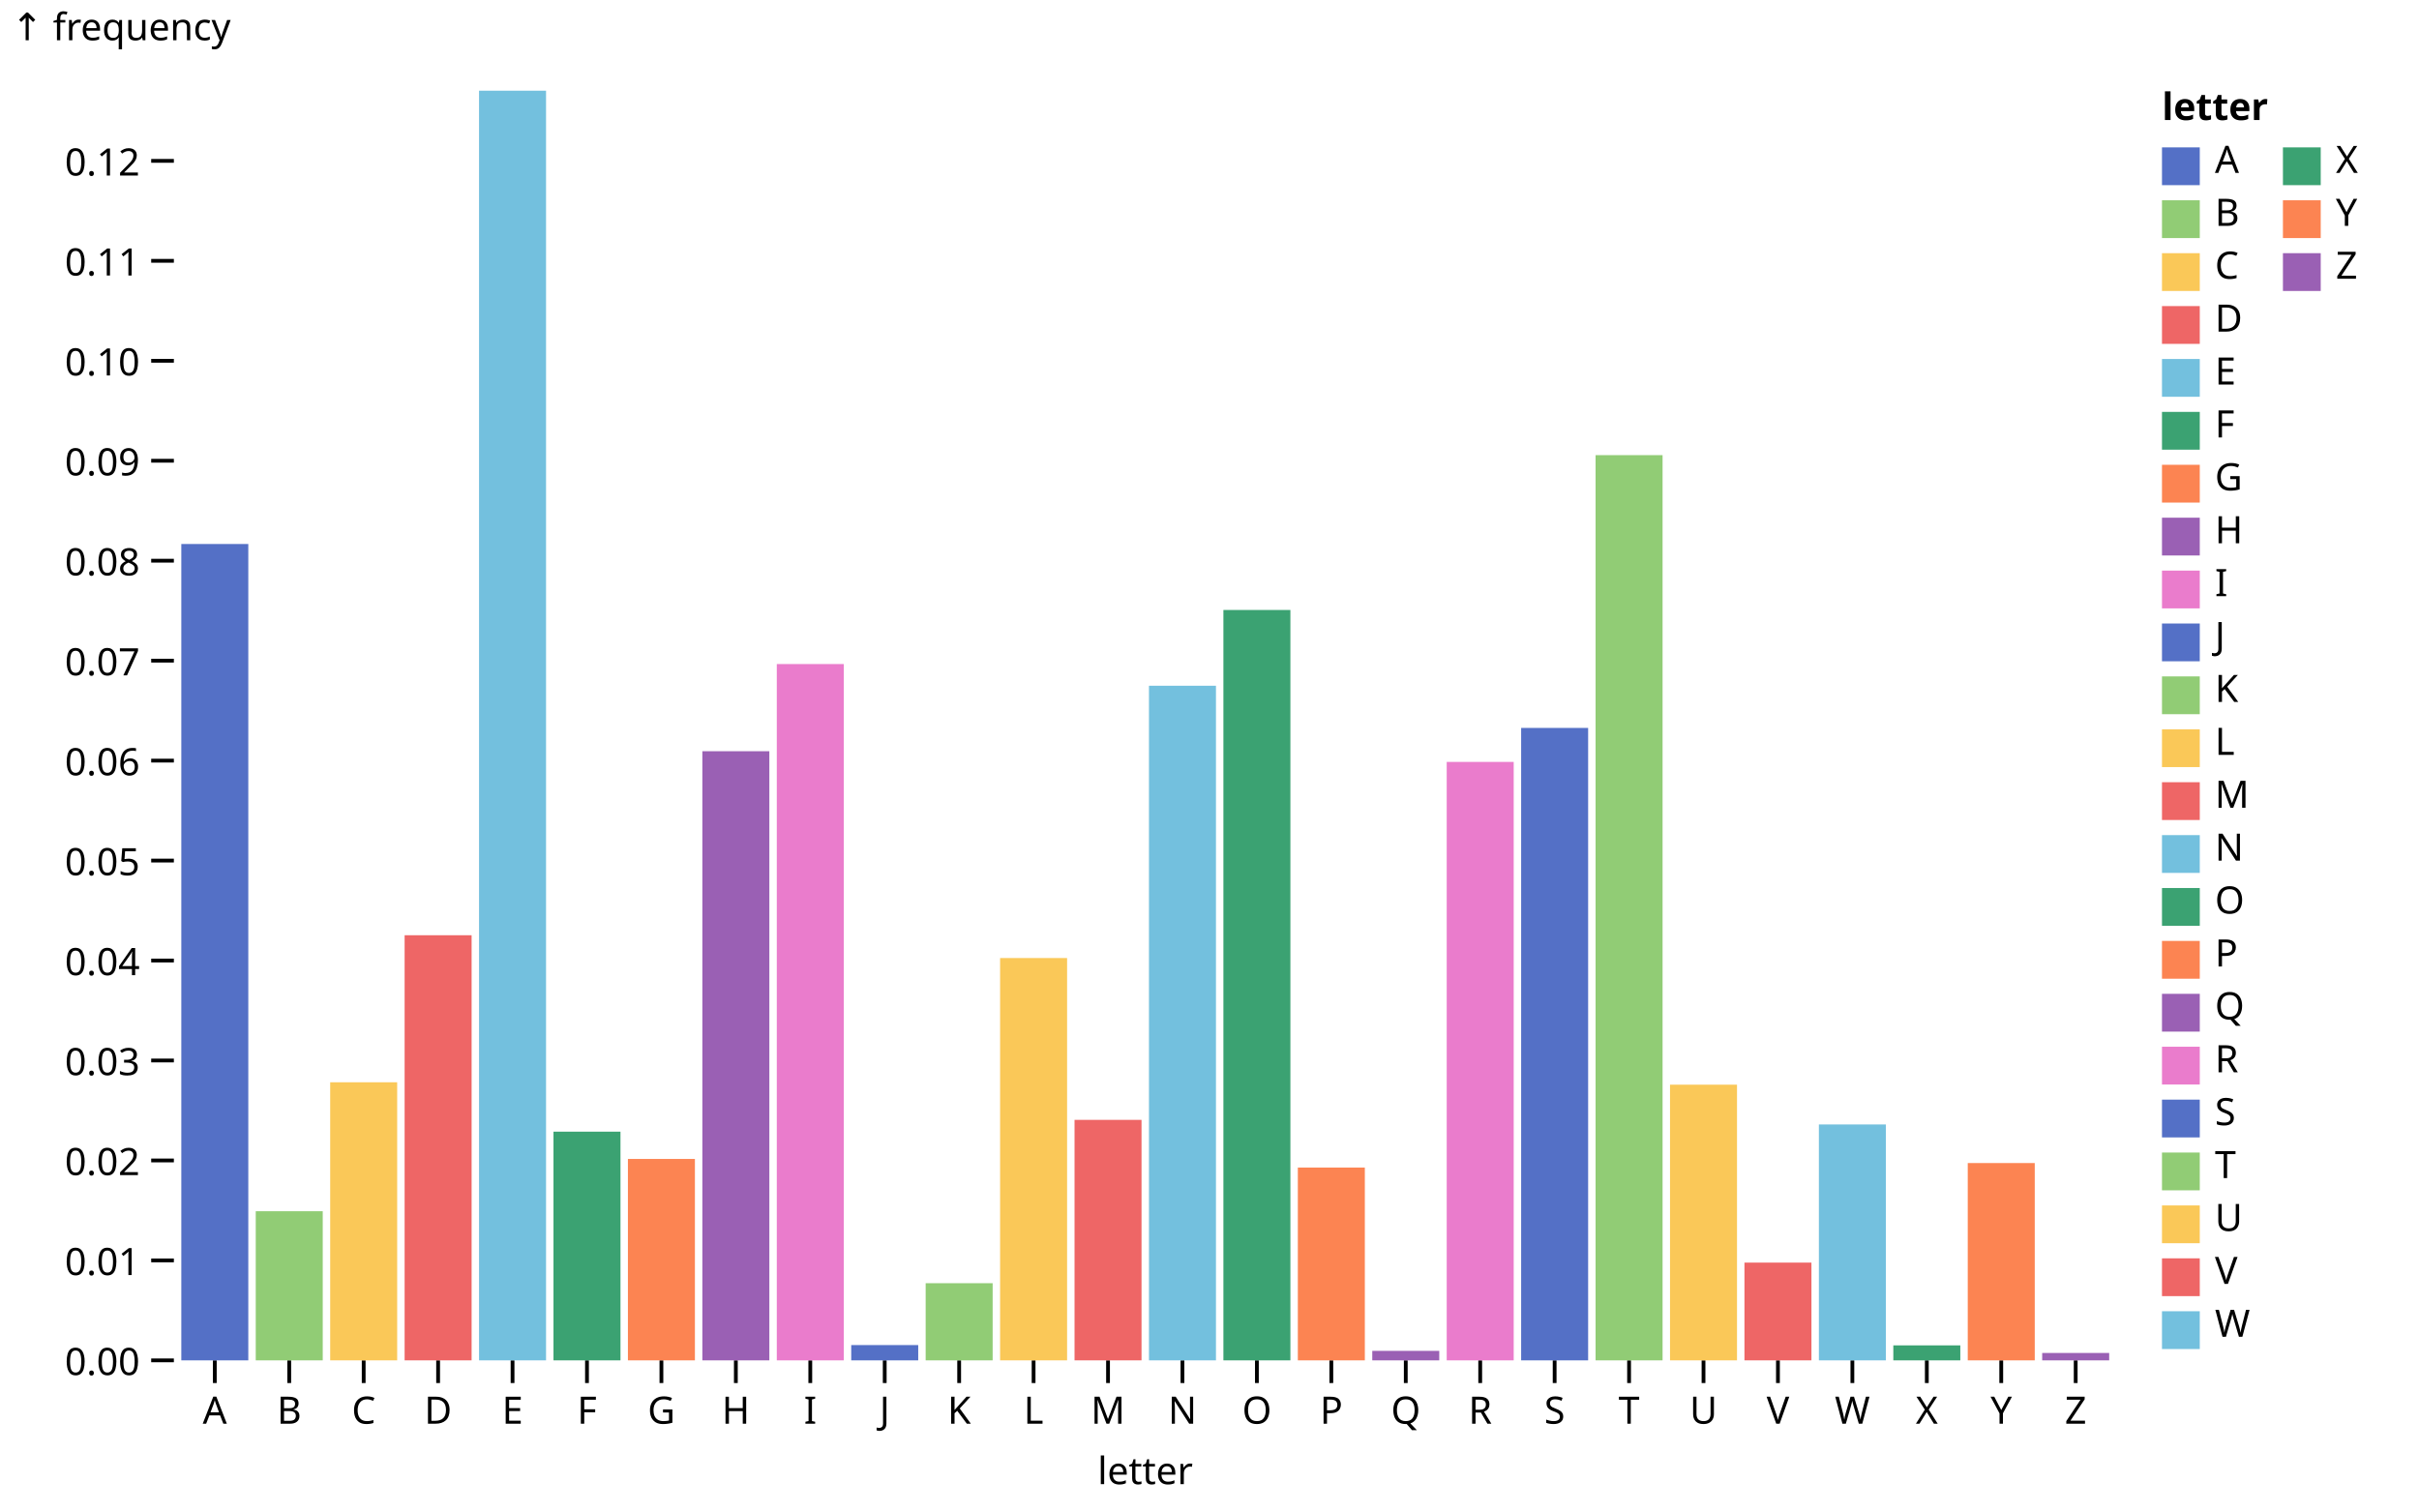
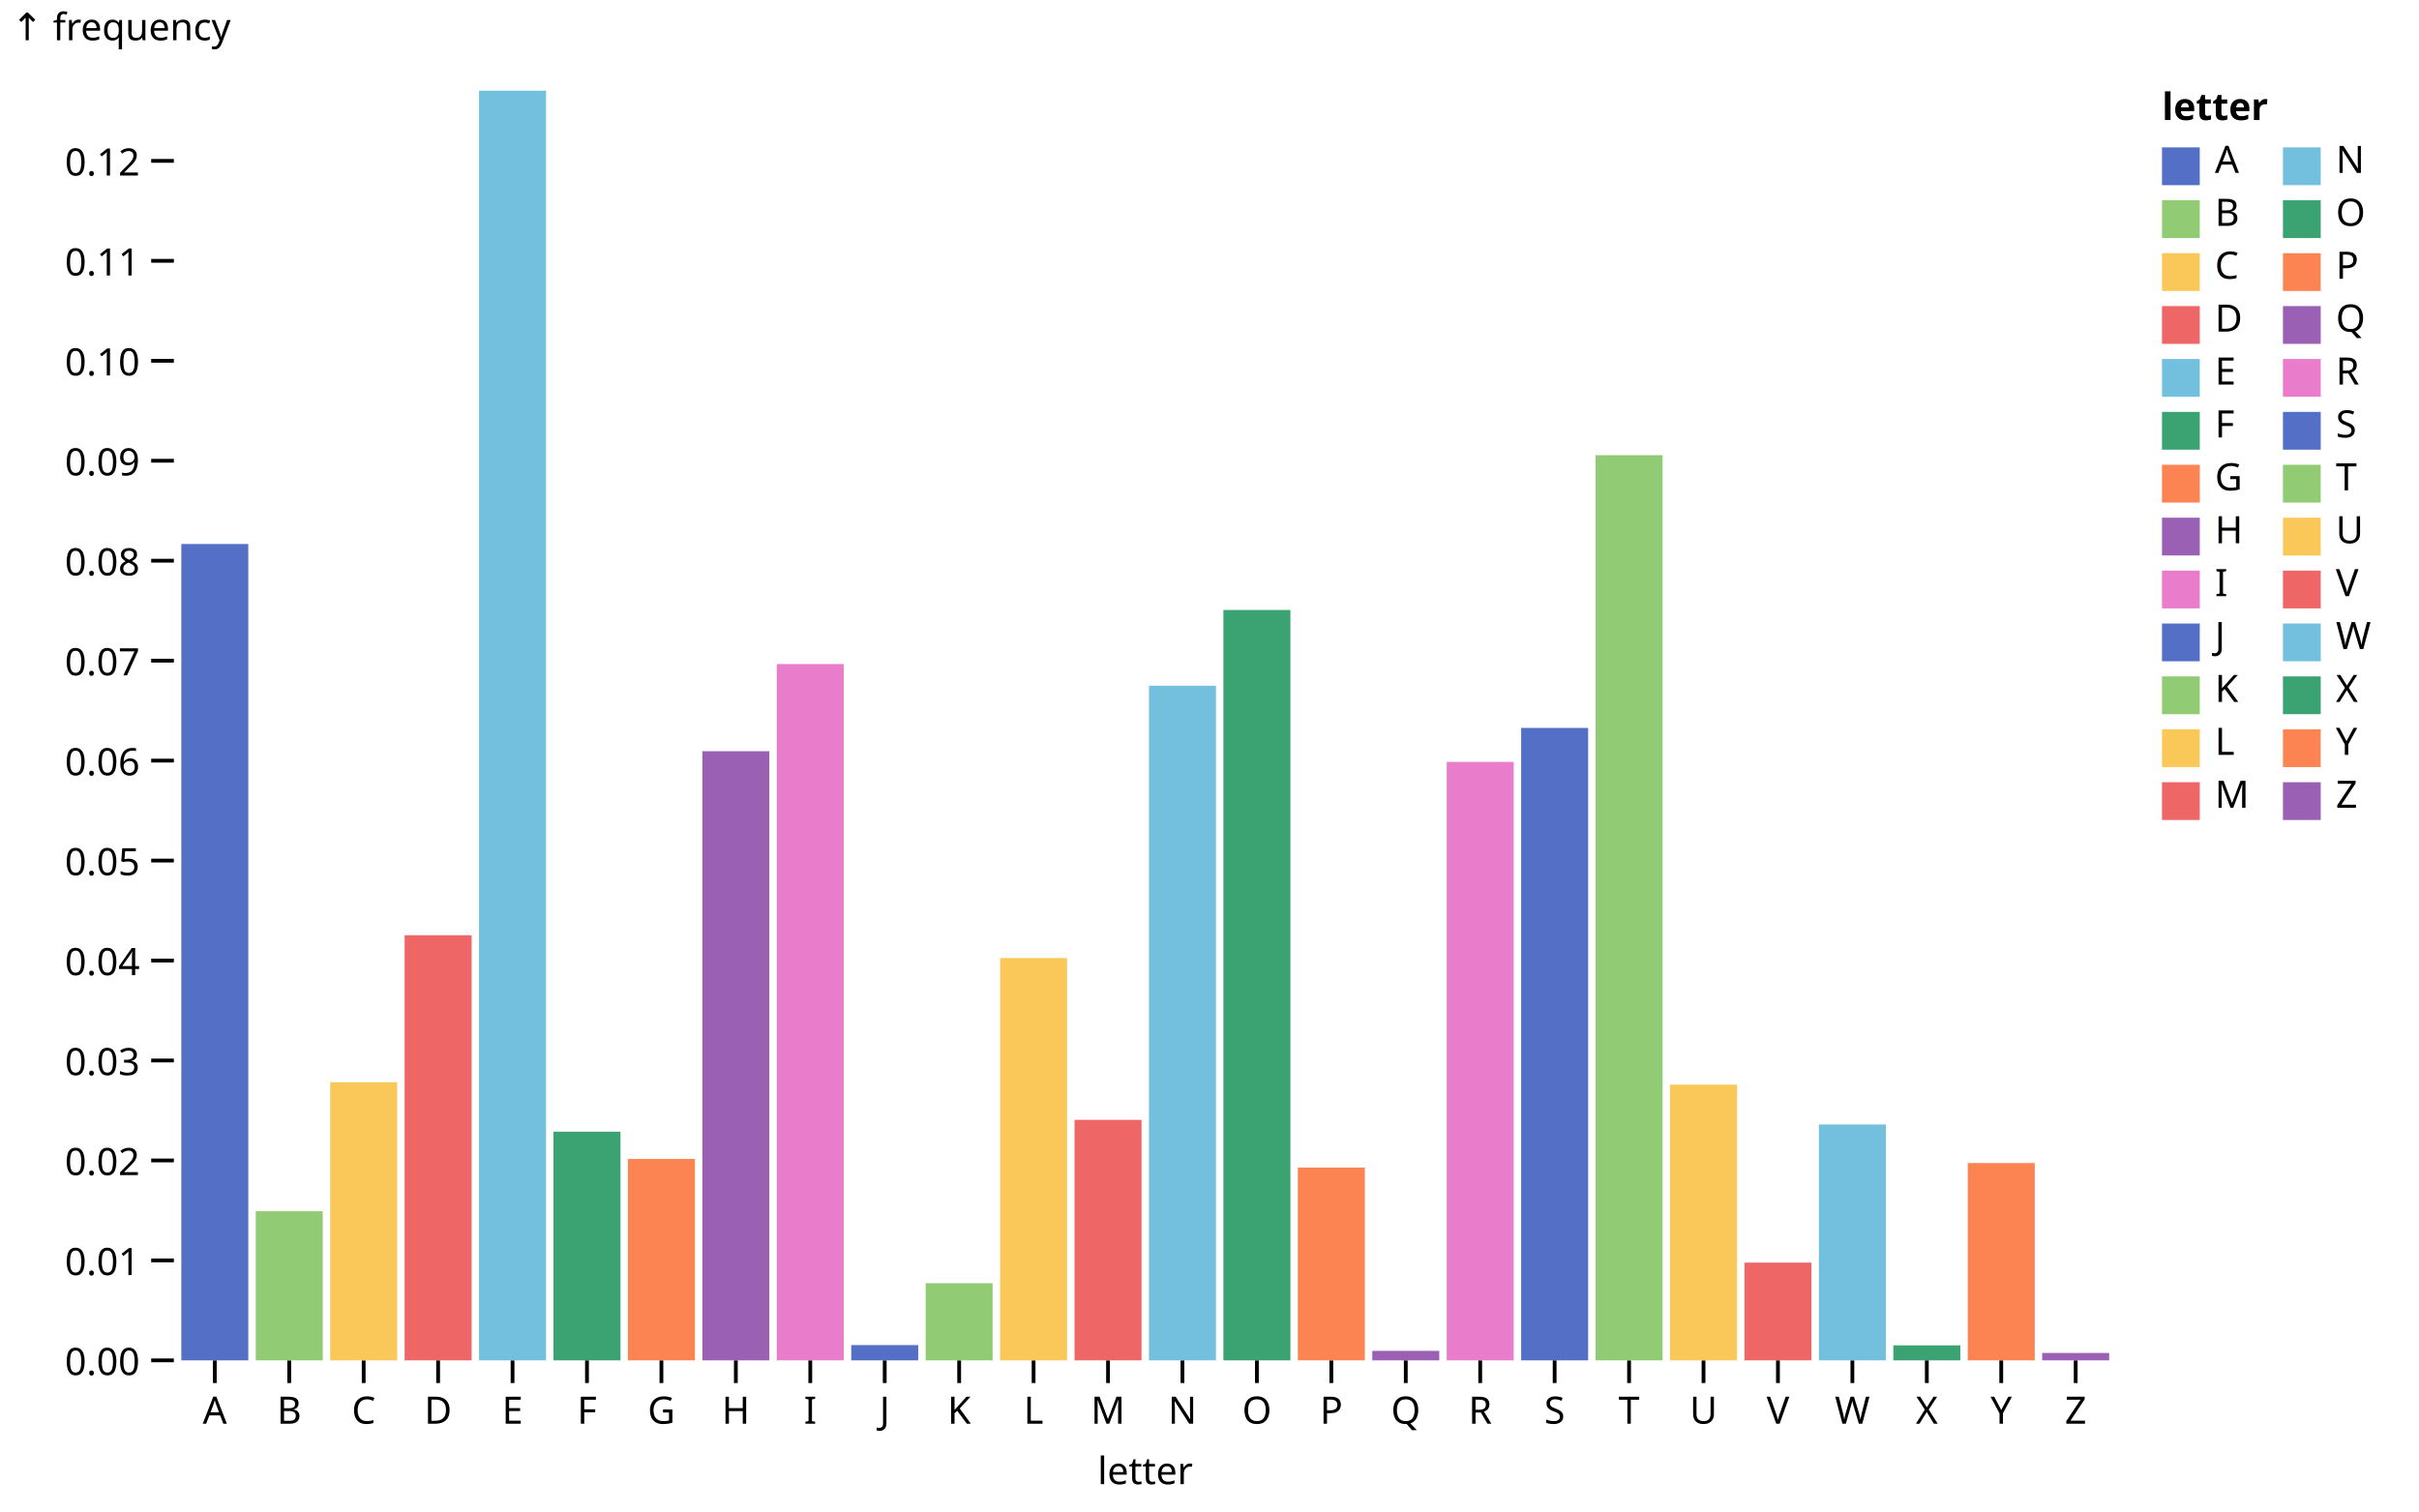
<svg xmlns="http://www.w3.org/2000/svg" width="640" height="400" viewBox="0 0 640 400">
  <line x1="56.831" y1="360" x2="56.831" y2="366" stroke="currentColor" stroke-width="1" />
  <line x1="76.525" y1="360" x2="76.525" y2="366" stroke="currentColor" stroke-width="1" />
  <line x1="96.218" y1="360" x2="96.218" y2="366" stroke="currentColor" stroke-width="1" />
  <line x1="115.912" y1="360" x2="115.912" y2="366" stroke="currentColor" stroke-width="1" />
  <line x1="135.605" y1="360" x2="135.605" y2="366" stroke="currentColor" stroke-width="1" />
  <line x1="155.299" y1="360" x2="155.299" y2="366" stroke="currentColor" stroke-width="1" />
  <line x1="174.992" y1="360" x2="174.992" y2="366" stroke="currentColor" stroke-width="1" />
  <line x1="194.686" y1="360" x2="194.686" y2="366" stroke="currentColor" stroke-width="1" />
  <line x1="214.379" y1="360" x2="214.379" y2="366" stroke="currentColor" stroke-width="1" />
  <line x1="234.073" y1="360" x2="234.073" y2="366" stroke="currentColor" stroke-width="1" />
  <line x1="253.766" y1="360" x2="253.766" y2="366" stroke="currentColor" stroke-width="1" />
  <line x1="273.46" y1="360" x2="273.46" y2="366" stroke="currentColor" stroke-width="1" />
  <line x1="293.153" y1="360" x2="293.153" y2="366" stroke="currentColor" stroke-width="1" />
  <line x1="312.847" y1="360" x2="312.847" y2="366" stroke="currentColor" stroke-width="1" />
  <line x1="332.54" y1="360" x2="332.54" y2="366" stroke="currentColor" stroke-width="1" />
  <line x1="352.234" y1="360" x2="352.234" y2="366" stroke="currentColor" stroke-width="1" />
  <line x1="371.927" y1="360" x2="371.927" y2="366" stroke="currentColor" stroke-width="1" />
  <line x1="391.621" y1="360" x2="391.621" y2="366" stroke="currentColor" stroke-width="1" />
  <line x1="411.314" y1="360" x2="411.314" y2="366" stroke="currentColor" stroke-width="1" />
  <line x1="431.008" y1="360" x2="431.008" y2="366" stroke="currentColor" stroke-width="1" />
  <line x1="450.701" y1="360" x2="450.701" y2="366" stroke="currentColor" stroke-width="1" />
  <line x1="470.395" y1="360" x2="470.395" y2="366" stroke="currentColor" stroke-width="1" />
  <line x1="490.088" y1="360" x2="490.088" y2="366" stroke="currentColor" stroke-width="1" />
  <line x1="509.782" y1="360" x2="509.782" y2="366" stroke="currentColor" stroke-width="1" />
  <line x1="529.475" y1="360" x2="529.475" y2="366" stroke="currentColor" stroke-width="1" />
  <line x1="549.169" y1="360" x2="549.169" y2="366" stroke="currentColor" stroke-width="1" />
  <text x="56.831" y="369" font-family="system-ui, sans-serif" font-size="10" text-anchor="middle" dominant-baseline="text-before-edge" fill="currentColor">A</text>
  <text x="76.525" y="369" font-family="system-ui, sans-serif" font-size="10" text-anchor="middle" dominant-baseline="text-before-edge" fill="currentColor">B</text>
  <text x="96.218" y="369" font-family="system-ui, sans-serif" font-size="10" text-anchor="middle" dominant-baseline="text-before-edge" fill="currentColor">C</text>
  <text x="115.912" y="369" font-family="system-ui, sans-serif" font-size="10" text-anchor="middle" dominant-baseline="text-before-edge" fill="currentColor">D</text>
  <text x="135.605" y="369" font-family="system-ui, sans-serif" font-size="10" text-anchor="middle" dominant-baseline="text-before-edge" fill="currentColor">E</text>
  <text x="155.299" y="369" font-family="system-ui, sans-serif" font-size="10" text-anchor="middle" dominant-baseline="text-before-edge" fill="currentColor">F</text>
  <text x="174.992" y="369" font-family="system-ui, sans-serif" font-size="10" text-anchor="middle" dominant-baseline="text-before-edge" fill="currentColor">G</text>
  <text x="194.686" y="369" font-family="system-ui, sans-serif" font-size="10" text-anchor="middle" dominant-baseline="text-before-edge" fill="currentColor">H</text>
  <text x="214.379" y="369" font-family="system-ui, sans-serif" font-size="10" text-anchor="middle" dominant-baseline="text-before-edge" fill="currentColor">I</text>
  <text x="234.073" y="369" font-family="system-ui, sans-serif" font-size="10" text-anchor="middle" dominant-baseline="text-before-edge" fill="currentColor">J</text>
  <text x="253.766" y="369" font-family="system-ui, sans-serif" font-size="10" text-anchor="middle" dominant-baseline="text-before-edge" fill="currentColor">K</text>
  <text x="273.46" y="369" font-family="system-ui, sans-serif" font-size="10" text-anchor="middle" dominant-baseline="text-before-edge" fill="currentColor">L</text>
  <text x="293.153" y="369" font-family="system-ui, sans-serif" font-size="10" text-anchor="middle" dominant-baseline="text-before-edge" fill="currentColor">M</text>
  <text x="312.847" y="369" font-family="system-ui, sans-serif" font-size="10" text-anchor="middle" dominant-baseline="text-before-edge" fill="currentColor">N</text>
  <text x="332.54" y="369" font-family="system-ui, sans-serif" font-size="10" text-anchor="middle" dominant-baseline="text-before-edge" fill="currentColor">O</text>
  <text x="352.234" y="369" font-family="system-ui, sans-serif" font-size="10" text-anchor="middle" dominant-baseline="text-before-edge" fill="currentColor">P</text>
  <text x="371.927" y="369" font-family="system-ui, sans-serif" font-size="10" text-anchor="middle" dominant-baseline="text-before-edge" fill="currentColor">Q</text>
  <text x="391.621" y="369" font-family="system-ui, sans-serif" font-size="10" text-anchor="middle" dominant-baseline="text-before-edge" fill="currentColor">R</text>
  <text x="411.314" y="369" font-family="system-ui, sans-serif" font-size="10" text-anchor="middle" dominant-baseline="text-before-edge" fill="currentColor">S</text>
  <text x="431.008" y="369" font-family="system-ui, sans-serif" font-size="10" text-anchor="middle" dominant-baseline="text-before-edge" fill="currentColor">T</text>
  <text x="450.701" y="369" font-family="system-ui, sans-serif" font-size="10" text-anchor="middle" dominant-baseline="text-before-edge" fill="currentColor">U</text>
  <text x="470.395" y="369" font-family="system-ui, sans-serif" font-size="10" text-anchor="middle" dominant-baseline="text-before-edge" fill="currentColor">V</text>
  <text x="490.088" y="369" font-family="system-ui, sans-serif" font-size="10" text-anchor="middle" dominant-baseline="text-before-edge" fill="currentColor">W</text>
  <text x="509.782" y="369" font-family="system-ui, sans-serif" font-size="10" text-anchor="middle" dominant-baseline="text-before-edge" fill="currentColor">X</text>
  <text x="529.475" y="369" font-family="system-ui, sans-serif" font-size="10" text-anchor="middle" dominant-baseline="text-before-edge" fill="currentColor">Y</text>
  <text x="549.169" y="369" font-family="system-ui, sans-serif" font-size="10" text-anchor="middle" dominant-baseline="text-before-edge" fill="currentColor">Z</text>
  <text x="303" y="385" font-family="system-ui, sans-serif" font-size="10" text-anchor="middle" dominant-baseline="text-before-edge" fill="currentColor">letter</text>
  <line x1="46" y1="360" x2="40" y2="360" stroke="currentColor" stroke-width="1" />
  <line x1="46" y1="333.547" x2="40" y2="333.547" stroke="currentColor" stroke-width="1" />
  <line x1="46" y1="307.095" x2="40" y2="307.095" stroke="currentColor" stroke-width="1" />
  <line x1="46" y1="280.642" x2="40" y2="280.642" stroke="currentColor" stroke-width="1" />
  <line x1="46" y1="254.19" x2="40" y2="254.19" stroke="currentColor" stroke-width="1" />
  <line x1="46" y1="227.737" x2="40" y2="227.737" stroke="currentColor" stroke-width="1" />
  <line x1="46" y1="201.285" x2="40" y2="201.285" stroke="currentColor" stroke-width="1" />
  <line x1="46" y1="174.832" x2="40" y2="174.832" stroke="currentColor" stroke-width="1" />
  <line x1="46" y1="148.38" x2="40" y2="148.38" stroke="currentColor" stroke-width="1" />
  <line x1="46" y1="121.927" x2="40" y2="121.927" stroke="currentColor" stroke-width="1" />
  <line x1="46" y1="95.475" x2="40" y2="95.475" stroke="currentColor" stroke-width="1" />
  <line x1="46" y1="69.022" x2="40" y2="69.022" stroke="currentColor" stroke-width="1" />
  <line x1="46" y1="42.57" x2="40" y2="42.57" stroke="currentColor" stroke-width="1" />
  <text x="37" y="360" font-family="system-ui, sans-serif" font-size="10" text-anchor="end" dominant-baseline="central" fill="currentColor">0.00</text>
  <text x="37" y="333.547" font-family="system-ui, sans-serif" font-size="10" text-anchor="end" dominant-baseline="central" fill="currentColor">0.01</text>
  <text x="37" y="307.095" font-family="system-ui, sans-serif" font-size="10" text-anchor="end" dominant-baseline="central" fill="currentColor">0.02</text>
  <text x="37" y="280.642" font-family="system-ui, sans-serif" font-size="10" text-anchor="end" dominant-baseline="central" fill="currentColor">0.03</text>
  <text x="37" y="254.19" font-family="system-ui, sans-serif" font-size="10" text-anchor="end" dominant-baseline="central" fill="currentColor">0.04</text>
  <text x="37" y="227.737" font-family="system-ui, sans-serif" font-size="10" text-anchor="end" dominant-baseline="central" fill="currentColor">0.05</text>
  <text x="37" y="201.285" font-family="system-ui, sans-serif" font-size="10" text-anchor="end" dominant-baseline="central" fill="currentColor">0.06</text>
  <text x="37" y="174.832" font-family="system-ui, sans-serif" font-size="10" text-anchor="end" dominant-baseline="central" fill="currentColor">0.07</text>
  <text x="37" y="148.38" font-family="system-ui, sans-serif" font-size="10" text-anchor="end" dominant-baseline="central" fill="currentColor">0.08</text>
  <text x="37" y="121.927" font-family="system-ui, sans-serif" font-size="10" text-anchor="end" dominant-baseline="central" fill="currentColor">0.09</text>
  <text x="37" y="95.475" font-family="system-ui, sans-serif" font-size="10" text-anchor="end" dominant-baseline="central" fill="currentColor">0.10</text>
  <text x="37" y="69.022" font-family="system-ui, sans-serif" font-size="10" text-anchor="end" dominant-baseline="central" fill="currentColor">0.11</text>
  <text x="37" y="42.57" font-family="system-ui, sans-serif" font-size="10" text-anchor="end" dominant-baseline="central" fill="currentColor">0.12</text>
  <text x="3" y="13" font-family="system-ui, sans-serif" font-size="10" text-anchor="start" dominant-baseline="text-after-edge" fill="currentColor">↑ frequency</text>
  <text x="572" y="24" font-family="system-ui, sans-serif" font-size="10" font-weight="bold" dominant-baseline="text-before-edge" fill="currentColor">letter</text>
  <rect x="572" y="39" width="10" height="10" fill="#5470c6" />
  <rect x="572" y="53" width="10" height="10" fill="#91cc75" />
  <rect x="572" y="67" width="10" height="10" fill="#fac858" />
  <rect x="572" y="81" width="10" height="10" fill="#ee6666" />
  <rect x="572" y="95" width="10" height="10" fill="#73c0de" />
  <rect x="572" y="109" width="10" height="10" fill="#3ba272" />
  <rect x="572" y="123" width="10" height="10" fill="#fc8452" />
  <rect x="572" y="137" width="10" height="10" fill="#9a60b4" />
  <rect x="572" y="151" width="10" height="10" fill="#ea7ccc" />
  <rect x="572" y="165" width="10" height="10" fill="#5470c6" />
  <rect x="572" y="179" width="10" height="10" fill="#91cc75" />
  <rect x="572" y="193" width="10" height="10" fill="#fac858" />
  <rect x="572" y="207" width="10" height="10" fill="#ee6666" />
-   <rect x="572" y="221" width="10" height="10" fill="#73c0de" />
-   <rect x="572" y="235" width="10" height="10" fill="#3ba272" />
-   <rect x="572" y="249" width="10" height="10" fill="#fc8452" />
-   <rect x="572" y="263" width="10" height="10" fill="#9a60b4" />
-   <rect x="572" y="277" width="10" height="10" fill="#ea7ccc" />
-   <rect x="572" y="291" width="10" height="10" fill="#5470c6" />
-   <rect x="572" y="305" width="10" height="10" fill="#91cc75" />
-   <rect x="572" y="319" width="10" height="10" fill="#fac858" />
-   <rect x="572" y="333" width="10" height="10" fill="#ee6666" />
-   <rect x="572" y="347" width="10" height="10" fill="#73c0de" />
-   <rect x="604" y="39" width="10" height="10" fill="#3ba272" />
-   <rect x="604" y="53" width="10" height="10" fill="#fc8452" />
-   <rect x="604" y="67" width="10" height="10" fill="#9a60b4" />
+   <rect x="604" y="39" width="10" height="10" fill="#73c0de" />
+   <rect x="604" y="53" width="10" height="10" fill="#3ba272" />
+   <rect x="604" y="67" width="10" height="10" fill="#fc8452" />
+   <rect x="604" y="81" width="10" height="10" fill="#9a60b4" />
+   <rect x="604" y="95" width="10" height="10" fill="#ea7ccc" />
+   <rect x="604" y="109" width="10" height="10" fill="#5470c6" />
+   <rect x="604" y="123" width="10" height="10" fill="#91cc75" />
+   <rect x="604" y="137" width="10" height="10" fill="#fac858" />
+   <rect x="604" y="151" width="10" height="10" fill="#ee6666" />
+   <rect x="604" y="165" width="10" height="10" fill="#73c0de" />
+   <rect x="604" y="179" width="10" height="10" fill="#3ba272" />
+   <rect x="604" y="193" width="10" height="10" fill="#fc8452" />
+   <rect x="604" y="207" width="10" height="10" fill="#9a60b4" />
  <text x="586" y="38" font-family="system-ui, sans-serif" font-size="10" dominant-baseline="text-before-edge" fill="currentColor">A</text>
  <text x="586" y="52" font-family="system-ui, sans-serif" font-size="10" dominant-baseline="text-before-edge" fill="currentColor">B</text>
  <text x="586" y="66" font-family="system-ui, sans-serif" font-size="10" dominant-baseline="text-before-edge" fill="currentColor">C</text>
  <text x="586" y="80" font-family="system-ui, sans-serif" font-size="10" dominant-baseline="text-before-edge" fill="currentColor">D</text>
  <text x="586" y="94" font-family="system-ui, sans-serif" font-size="10" dominant-baseline="text-before-edge" fill="currentColor">E</text>
  <text x="586" y="108" font-family="system-ui, sans-serif" font-size="10" dominant-baseline="text-before-edge" fill="currentColor">F</text>
  <text x="586" y="122" font-family="system-ui, sans-serif" font-size="10" dominant-baseline="text-before-edge" fill="currentColor">G</text>
  <text x="586" y="136" font-family="system-ui, sans-serif" font-size="10" dominant-baseline="text-before-edge" fill="currentColor">H</text>
  <text x="586" y="150" font-family="system-ui, sans-serif" font-size="10" dominant-baseline="text-before-edge" fill="currentColor">I</text>
  <text x="586" y="164" font-family="system-ui, sans-serif" font-size="10" dominant-baseline="text-before-edge" fill="currentColor">J</text>
  <text x="586" y="178" font-family="system-ui, sans-serif" font-size="10" dominant-baseline="text-before-edge" fill="currentColor">K</text>
  <text x="586" y="192" font-family="system-ui, sans-serif" font-size="10" dominant-baseline="text-before-edge" fill="currentColor">L</text>
  <text x="586" y="206" font-family="system-ui, sans-serif" font-size="10" dominant-baseline="text-before-edge" fill="currentColor">M</text>
-   <text x="586" y="220" font-family="system-ui, sans-serif" font-size="10" dominant-baseline="text-before-edge" fill="currentColor">N</text>
-   <text x="586" y="234" font-family="system-ui, sans-serif" font-size="10" dominant-baseline="text-before-edge" fill="currentColor">O</text>
-   <text x="586" y="248" font-family="system-ui, sans-serif" font-size="10" dominant-baseline="text-before-edge" fill="currentColor">P</text>
-   <text x="586" y="262" font-family="system-ui, sans-serif" font-size="10" dominant-baseline="text-before-edge" fill="currentColor">Q</text>
-   <text x="586" y="276" font-family="system-ui, sans-serif" font-size="10" dominant-baseline="text-before-edge" fill="currentColor">R</text>
-   <text x="586" y="290" font-family="system-ui, sans-serif" font-size="10" dominant-baseline="text-before-edge" fill="currentColor">S</text>
-   <text x="586" y="304" font-family="system-ui, sans-serif" font-size="10" dominant-baseline="text-before-edge" fill="currentColor">T</text>
-   <text x="586" y="318" font-family="system-ui, sans-serif" font-size="10" dominant-baseline="text-before-edge" fill="currentColor">U</text>
-   <text x="586" y="332" font-family="system-ui, sans-serif" font-size="10" dominant-baseline="text-before-edge" fill="currentColor">V</text>
-   <text x="586" y="346" font-family="system-ui, sans-serif" font-size="10" dominant-baseline="text-before-edge" fill="currentColor">W</text>
-   <text x="618" y="38" font-family="system-ui, sans-serif" font-size="10" dominant-baseline="text-before-edge" fill="currentColor">X</text>
-   <text x="618" y="52" font-family="system-ui, sans-serif" font-size="10" dominant-baseline="text-before-edge" fill="currentColor">Y</text>
-   <text x="618" y="66" font-family="system-ui, sans-serif" font-size="10" dominant-baseline="text-before-edge" fill="currentColor">Z</text>
+   <text x="618" y="38" font-family="system-ui, sans-serif" font-size="10" dominant-baseline="text-before-edge" fill="currentColor">N</text>
+   <text x="618" y="52" font-family="system-ui, sans-serif" font-size="10" dominant-baseline="text-before-edge" fill="currentColor">O</text>
+   <text x="618" y="66" font-family="system-ui, sans-serif" font-size="10" dominant-baseline="text-before-edge" fill="currentColor">P</text>
+   <text x="618" y="80" font-family="system-ui, sans-serif" font-size="10" dominant-baseline="text-before-edge" fill="currentColor">Q</text>
+   <text x="618" y="94" font-family="system-ui, sans-serif" font-size="10" dominant-baseline="text-before-edge" fill="currentColor">R</text>
+   <text x="618" y="108" font-family="system-ui, sans-serif" font-size="10" dominant-baseline="text-before-edge" fill="currentColor">S</text>
+   <text x="618" y="122" font-family="system-ui, sans-serif" font-size="10" dominant-baseline="text-before-edge" fill="currentColor">T</text>
+   <text x="618" y="136" font-family="system-ui, sans-serif" font-size="10" dominant-baseline="text-before-edge" fill="currentColor">U</text>
+   <text x="618" y="150" font-family="system-ui, sans-serif" font-size="10" dominant-baseline="text-before-edge" fill="currentColor">V</text>
+   <text x="618" y="164" font-family="system-ui, sans-serif" font-size="10" dominant-baseline="text-before-edge" fill="currentColor">W</text>
+   <text x="618" y="178" font-family="system-ui, sans-serif" font-size="10" dominant-baseline="text-before-edge" fill="currentColor">X</text>
+   <text x="618" y="192" font-family="system-ui, sans-serif" font-size="10" dominant-baseline="text-before-edge" fill="currentColor">Y</text>
+   <text x="618" y="206" font-family="system-ui, sans-serif" font-size="10" dominant-baseline="text-before-edge" fill="currentColor">Z</text>
  <rect x="126.743" y="24" width="17.724" height="336" fill="#73c0de" />
  <rect x="422.146" y="120.446" width="17.724" height="239.554" fill="#91cc75" />
  <rect x="47.969" y="143.962" width="17.724" height="216.038" fill="#5470c6" />
  <rect x="323.678" y="161.421" width="17.724" height="198.579" fill="#3ba272" />
  <rect x="205.517" y="175.732" width="17.724" height="184.268" fill="#ea7ccc" />
  <rect x="303.985" y="181.472" width="17.724" height="178.528" fill="#73c0de" />
  <rect x="402.452" y="192.635" width="17.724" height="167.365" fill="#5470c6" />
  <rect x="185.824" y="198.798" width="17.724" height="161.202" fill="#9a60b4" />
  <rect x="382.759" y="201.629" width="17.724" height="158.371" fill="#ea7ccc" />
  <rect x="107.05" y="247.497" width="17.724" height="112.503" fill="#ee6666" />
  <rect x="264.598" y="253.529" width="17.724" height="106.471" fill="#fac858" />
  <rect x="87.356" y="286.409" width="17.724" height="73.591" fill="#fac858" />
  <rect x="441.839" y="287.044" width="17.724" height="72.956" fill="#fac858" />
  <rect x="284.291" y="296.355" width="17.724" height="63.645" fill="#ee6666" />
  <rect x="481.226" y="297.572" width="17.724" height="62.428" fill="#73c0de" />
  <rect x="146.437" y="299.477" width="17.724" height="60.523" fill="#3ba272" />
  <rect x="166.13" y="306.698" width="17.724" height="53.302" fill="#fc8452" />
  <rect x="520.613" y="307.783" width="17.724" height="52.217" fill="#fc8452" />
  <rect x="343.372" y="308.973" width="17.724" height="51.027" fill="#fc8452" />
  <rect x="67.663" y="320.533" width="17.724" height="39.467" fill="#91cc75" />
  <rect x="461.533" y="334.129" width="17.724" height="25.871" fill="#ee6666" />
  <rect x="244.904" y="339.579" width="17.724" height="20.421" fill="#91cc75" />
  <rect x="225.211" y="355.953" width="17.724" height="4.047" fill="#5470c6" />
  <rect x="500.92" y="356.032" width="17.724" height="3.968" fill="#3ba272" />
  <rect x="363.065" y="357.487" width="17.724" height="2.513" fill="#9a60b4" />
  <rect x="540.307" y="358.043" width="17.724" height="1.957" fill="#9a60b4" />
</svg>
